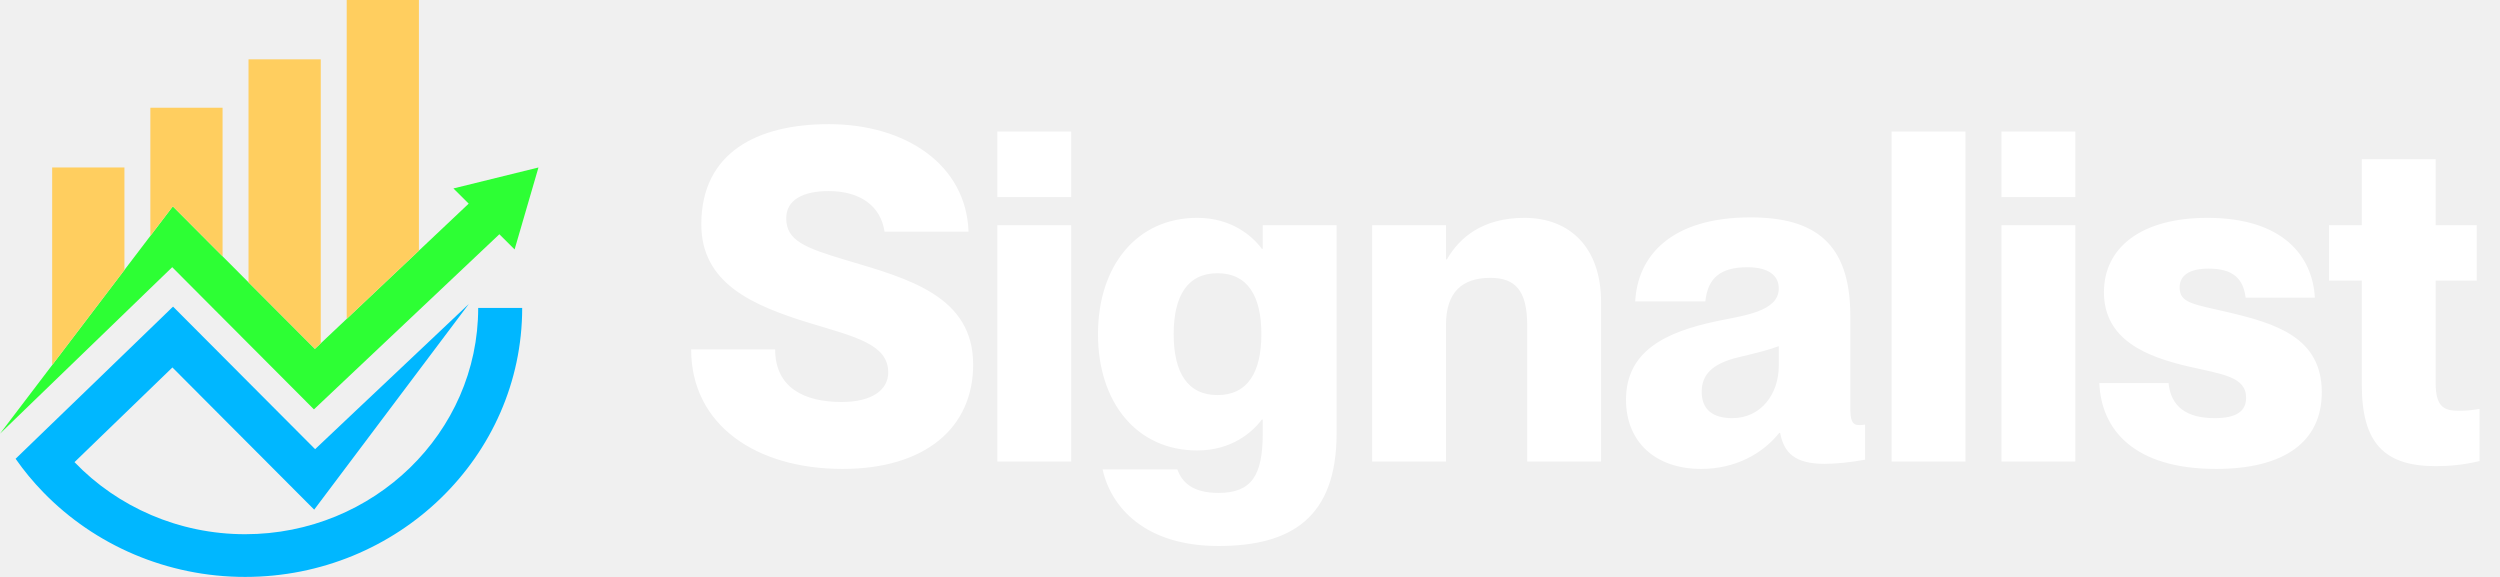
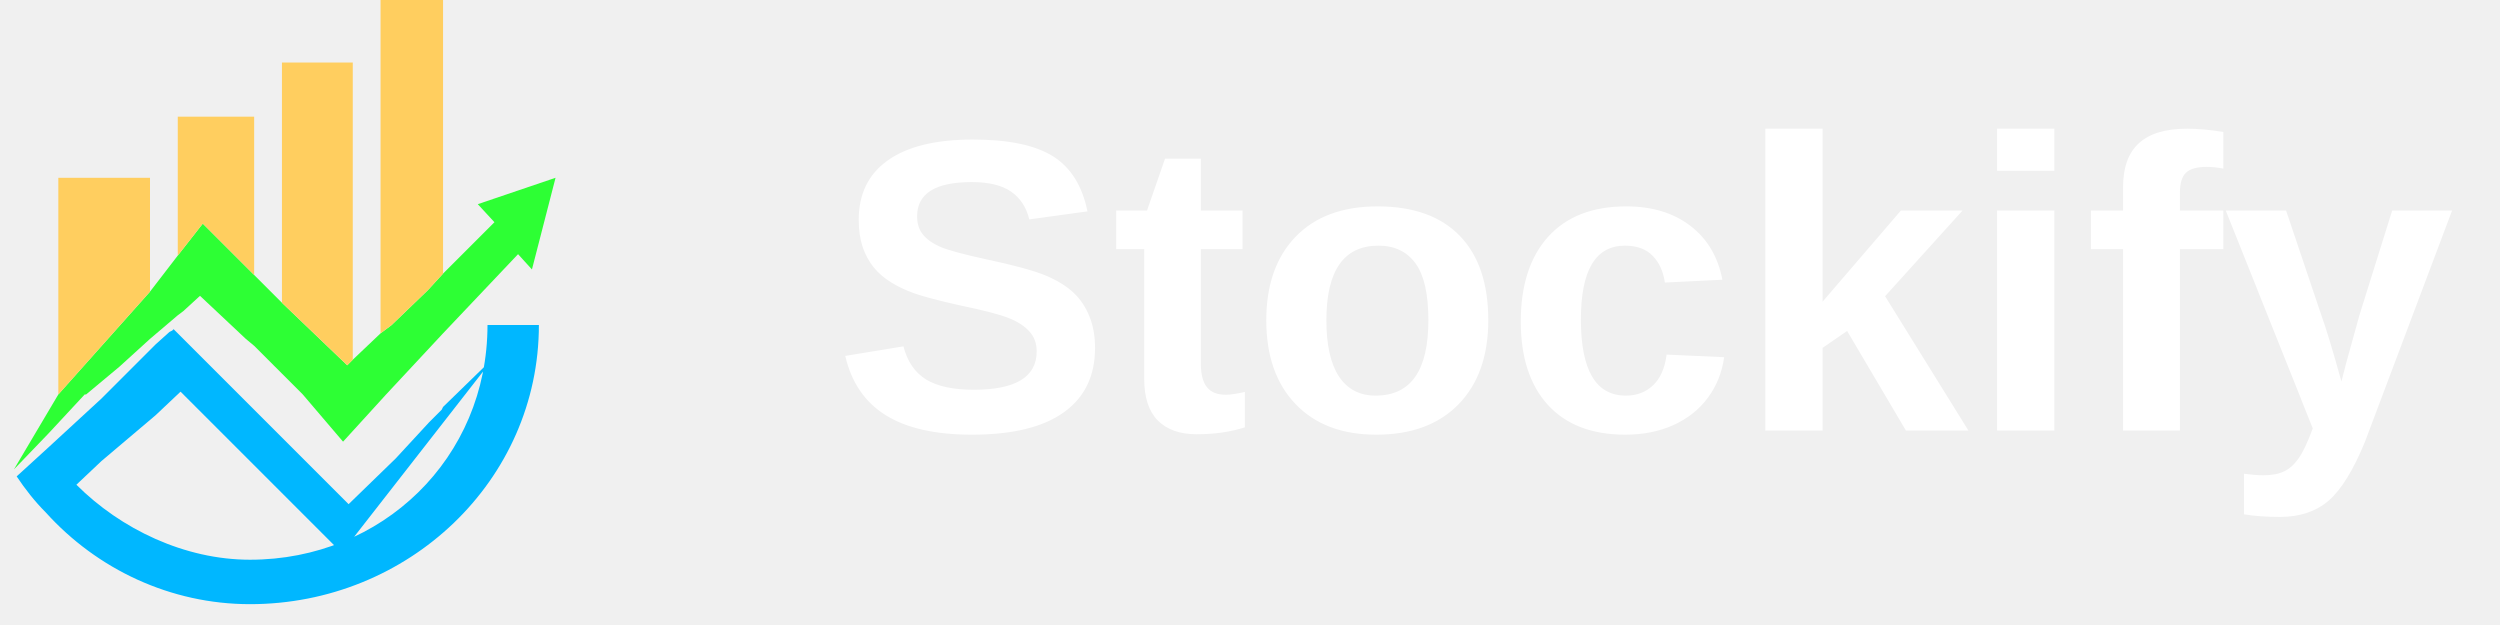
- <svg xmlns="http://www.w3.org/2000/svg" width="130" height="30" viewBox="0 0 130 30" fill="none">
-   <path d="M28 8.709L26.759 12.971L25.967 12.181L21.784 16.132L18.781 18.968L16.325 21.287L14.013 18.968L12.923 17.875L11.574 16.521L11.169 16.116L8.955 13.893L8.104 14.715L7.819 14.99L6.47 16.296L5.117 17.604L3.724 18.95L3.705 18.968L1.711 20.895L0 22.55L2.724 18.968L6.47 14.039L7.819 12.266L8.986 10.73L11.574 13.328L12.68 14.439L12.923 14.681L16.375 18.142L16.68 17.853L18.029 16.58L18.628 16.014L20.372 14.366L21.784 13.033L24.372 10.589L23.578 9.799L28 8.709Z" fill="#2DFF34" />
-   <path d="M6.47 8.709V14.039L2.724 18.968H2.713V8.709H6.47Z" fill="#FFCE5F" />
-   <path d="M27.154 16.014C27.154 23.726 20.692 30 12.745 30C8.69 30 4.918 28.346 2.252 25.599C1.726 25.059 1.244 24.477 0.811 23.856L2.467 22.256L5.13 19.686L5.871 18.968L6.47 18.39L7.819 17.085L8.117 16.797L8.821 16.116L8.934 16.003L8.936 16.005L8.999 15.945L11.574 18.528L12.693 19.652L16.386 23.357L18.639 21.227L20.385 19.58L21.032 18.968L21.784 18.258L24.383 15.802L16.338 26.502L11.18 21.33L8.966 19.108L8.117 19.928L5.13 22.816L3.874 24.031C6.119 26.37 9.311 27.779 12.745 27.779C19.429 27.779 24.866 22.502 24.866 16.014H27.154V16.014Z" fill="#00B7FF" />
-   <path d="M11.574 5.603V13.328L8.986 10.73L7.819 12.266V5.603H11.574Z" fill="#FFCE5F" />
-   <path d="M16.68 3.086V17.853L16.375 18.142L12.923 14.682V3.086H16.68Z" fill="#FFCE5F" />
-   <path d="M21.784 0V13.033L20.372 14.366L18.628 16.014L18.029 16.58V0H21.784Z" fill="#FFCE5F" />
-   <path d="M43.812 24.384C39.324 24.384 35.94 22.104 35.94 18.168H40.308C40.308 20.16 41.82 20.904 43.764 20.904C45.372 20.904 46.188 20.256 46.188 19.368C46.188 17.904 44.484 17.52 42.108 16.8C39.132 15.888 36.468 14.736 36.468 11.664C36.468 7.92 39.396 6.456 43.092 6.456C47.1 6.456 50.244 8.568 50.364 12.048H45.996C45.804 10.728 44.748 9.936 43.092 9.936C41.796 9.936 40.884 10.368 40.884 11.352C40.884 12.504 41.844 12.888 44.028 13.536C47.268 14.496 50.604 15.408 50.604 18.96C50.604 22.248 48.108 24.384 43.812 24.384ZM55.702 10.248H51.862V6.84H55.702V10.248ZM55.702 24H51.862V11.712H55.702V24ZM65.663 12.936V11.712H69.503V22.536C69.503 26.928 67.127 28.392 63.359 28.392C59.543 28.392 57.767 26.376 57.335 24.408H61.223C61.463 25.08 62.015 25.632 63.359 25.632C65.087 25.632 65.663 24.72 65.663 22.536V21.816H65.615C65.135 22.464 64.055 23.424 62.255 23.424C59.111 23.424 57.095 20.928 57.095 17.376C57.095 13.824 59.111 11.328 62.255 11.328C64.055 11.328 65.135 12.288 65.615 12.936H65.663ZM63.311 20.544C64.871 20.544 65.591 19.368 65.591 17.376C65.591 15.384 64.871 14.208 63.311 14.208C61.751 14.208 61.031 15.384 61.031 17.376C61.031 19.368 61.751 20.544 63.311 20.544ZM79.271 11.328C81.647 11.328 83.255 12.888 83.255 15.696V24H79.415V16.92C79.415 15.072 78.767 14.448 77.495 14.448C76.031 14.448 75.191 15.192 75.191 16.896V24H71.351V11.712H75.191V13.488H75.239C75.887 12.36 77.087 11.328 79.271 11.328ZM88.464 24.384C86.064 24.384 84.552 22.968 84.552 20.784C84.552 18.24 86.64 17.256 89.256 16.704C90.6 16.416 92.496 16.224 92.496 15C92.496 14.328 91.968 13.896 90.864 13.896C89.448 13.896 88.8 14.472 88.68 15.672H85.032C85.152 13.32 86.88 11.304 91.032 11.304C94.368 11.304 96.216 12.648 96.216 16.416V21.168C96.216 21.816 96.288 22.104 96.672 22.104C96.768 22.104 96.84 22.104 96.984 22.08V23.904C96.216 24.048 95.424 24.12 94.872 24.12C93.336 24.12 92.76 23.544 92.568 22.512H92.52C91.656 23.592 90.24 24.384 88.464 24.384ZM90.072 21.744C91.608 21.744 92.496 20.448 92.496 19.032V18C91.992 18.192 91.416 18.336 90.408 18.576C88.992 18.912 88.488 19.512 88.488 20.376C88.488 21.312 89.088 21.744 90.072 21.744ZM102.203 24H98.363V6.84H102.203V24ZM107.916 10.248H104.076V6.84H107.916V10.248ZM107.916 24H104.076V11.712H107.916V24ZM115.237 24.384C110.941 24.384 109.261 22.32 109.165 19.92H112.765C112.885 21.144 113.701 21.744 115.165 21.744C116.293 21.744 116.797 21.384 116.797 20.688C116.797 19.584 115.573 19.464 113.797 19.056C111.637 18.552 109.405 17.688 109.405 15.192C109.405 12.888 111.325 11.328 114.781 11.328C118.717 11.328 120.253 13.32 120.373 15.48H116.773C116.653 14.496 116.125 13.968 114.853 13.968C113.797 13.968 113.341 14.352 113.341 14.952C113.341 15.768 114.061 15.816 115.909 16.248C118.333 16.824 120.733 17.544 120.733 20.4C120.733 22.968 118.789 24.384 115.237 24.384ZM127.902 21.36C128.262 21.36 128.478 21.336 128.934 21.264V23.976C128.118 24.168 127.422 24.24 126.654 24.24C123.966 24.24 122.814 23.016 122.814 20.016V14.592H121.11V11.712H122.814V8.28H126.654V11.712H128.79V14.592H126.654V19.92C126.654 21.24 127.158 21.36 127.902 21.36Z" fill="white" />
+ <svg xmlns="http://www.w3.org/2000/svg" width="180" height="45" viewBox="0 0 180 45" fill="none">
+   <path d="M40 12.8L38.3 19.4L37.3 18.3L31.9 24L27.8 28.4L24.7 31.8L21.8 28.4L20.3 26.9L18.3 24.9L17.7 24.4L14.4 21.3L13.2 22.4L12.8 22.7L10.8 24.4L8.6 26.4L6.2 28.4L6.1 28.4L3.5 31.2L1 33.8L4.2 28.4L10.8 21L12.8 18.4L14.6 16.1L18.3 19.8L19.9 21.4L20.3 21.8L25 26.3L25.4 25.9L27.4 24L28.2 23.4L30.8 20.9L31.9 19.7L35.6 16L34.4 14.7L40 12.8Z" fill="#2DFF34" />
+   <path d="M10.8 12.8V21L4.2 28.4H4.2V12.8H10.8Z" fill="#FFCE5F" />
+   <path d="M38.8 23.4C38.8 34.6 29.4 43.5 18 43.5C12.3 43.5 7 41 3.3 36.9C2.5 36.1 1.8 35.2 1.2 34.3L3.5 32.2L7.3 28.7L8.3 27.7L9.2 26.8L10.8 25.2L11.2 24.8L12.2 23.9L12.4 23.8L12.4 23.8L12.5 23.7L18.3 29.5L19.9 31.1L25.1 36.3L28.5 33L30.9 30.4L31.8 29.5L31.9 29.3L35.6 25.7L24.6 39.8L16.7 31.9L13 28.2L11.2 29.9L7.3 33.2L5.5 34.9C8.7 38.1 13.3 40.3 18 40.3C27.5 40.3 35.1 33 35.1 23.4H38.8Z" fill="#00B7FF" />
+   <path d="M18.3 8.4V19.8L14.6 16.1L12.8 18.4V8.4H18.3Z" fill="#FFCE5F" />
+   <path d="M25.4 4.5V25.9L25 26.3L20.3 21.8V4.5H25.4Z" fill="#FFCE5F" />
+   <path d="M31.9 0V19.7L30.8 20.9L28.2 23.4L27.4 24V0H31.9Z" fill="#FFCE5F" />
+   <text x="60" y="31" fill="white" font-family="Arial, Helvetica, sans-serif" font-size="30" font-weight="bold">
+         Stockify
+     </text>
</svg>
